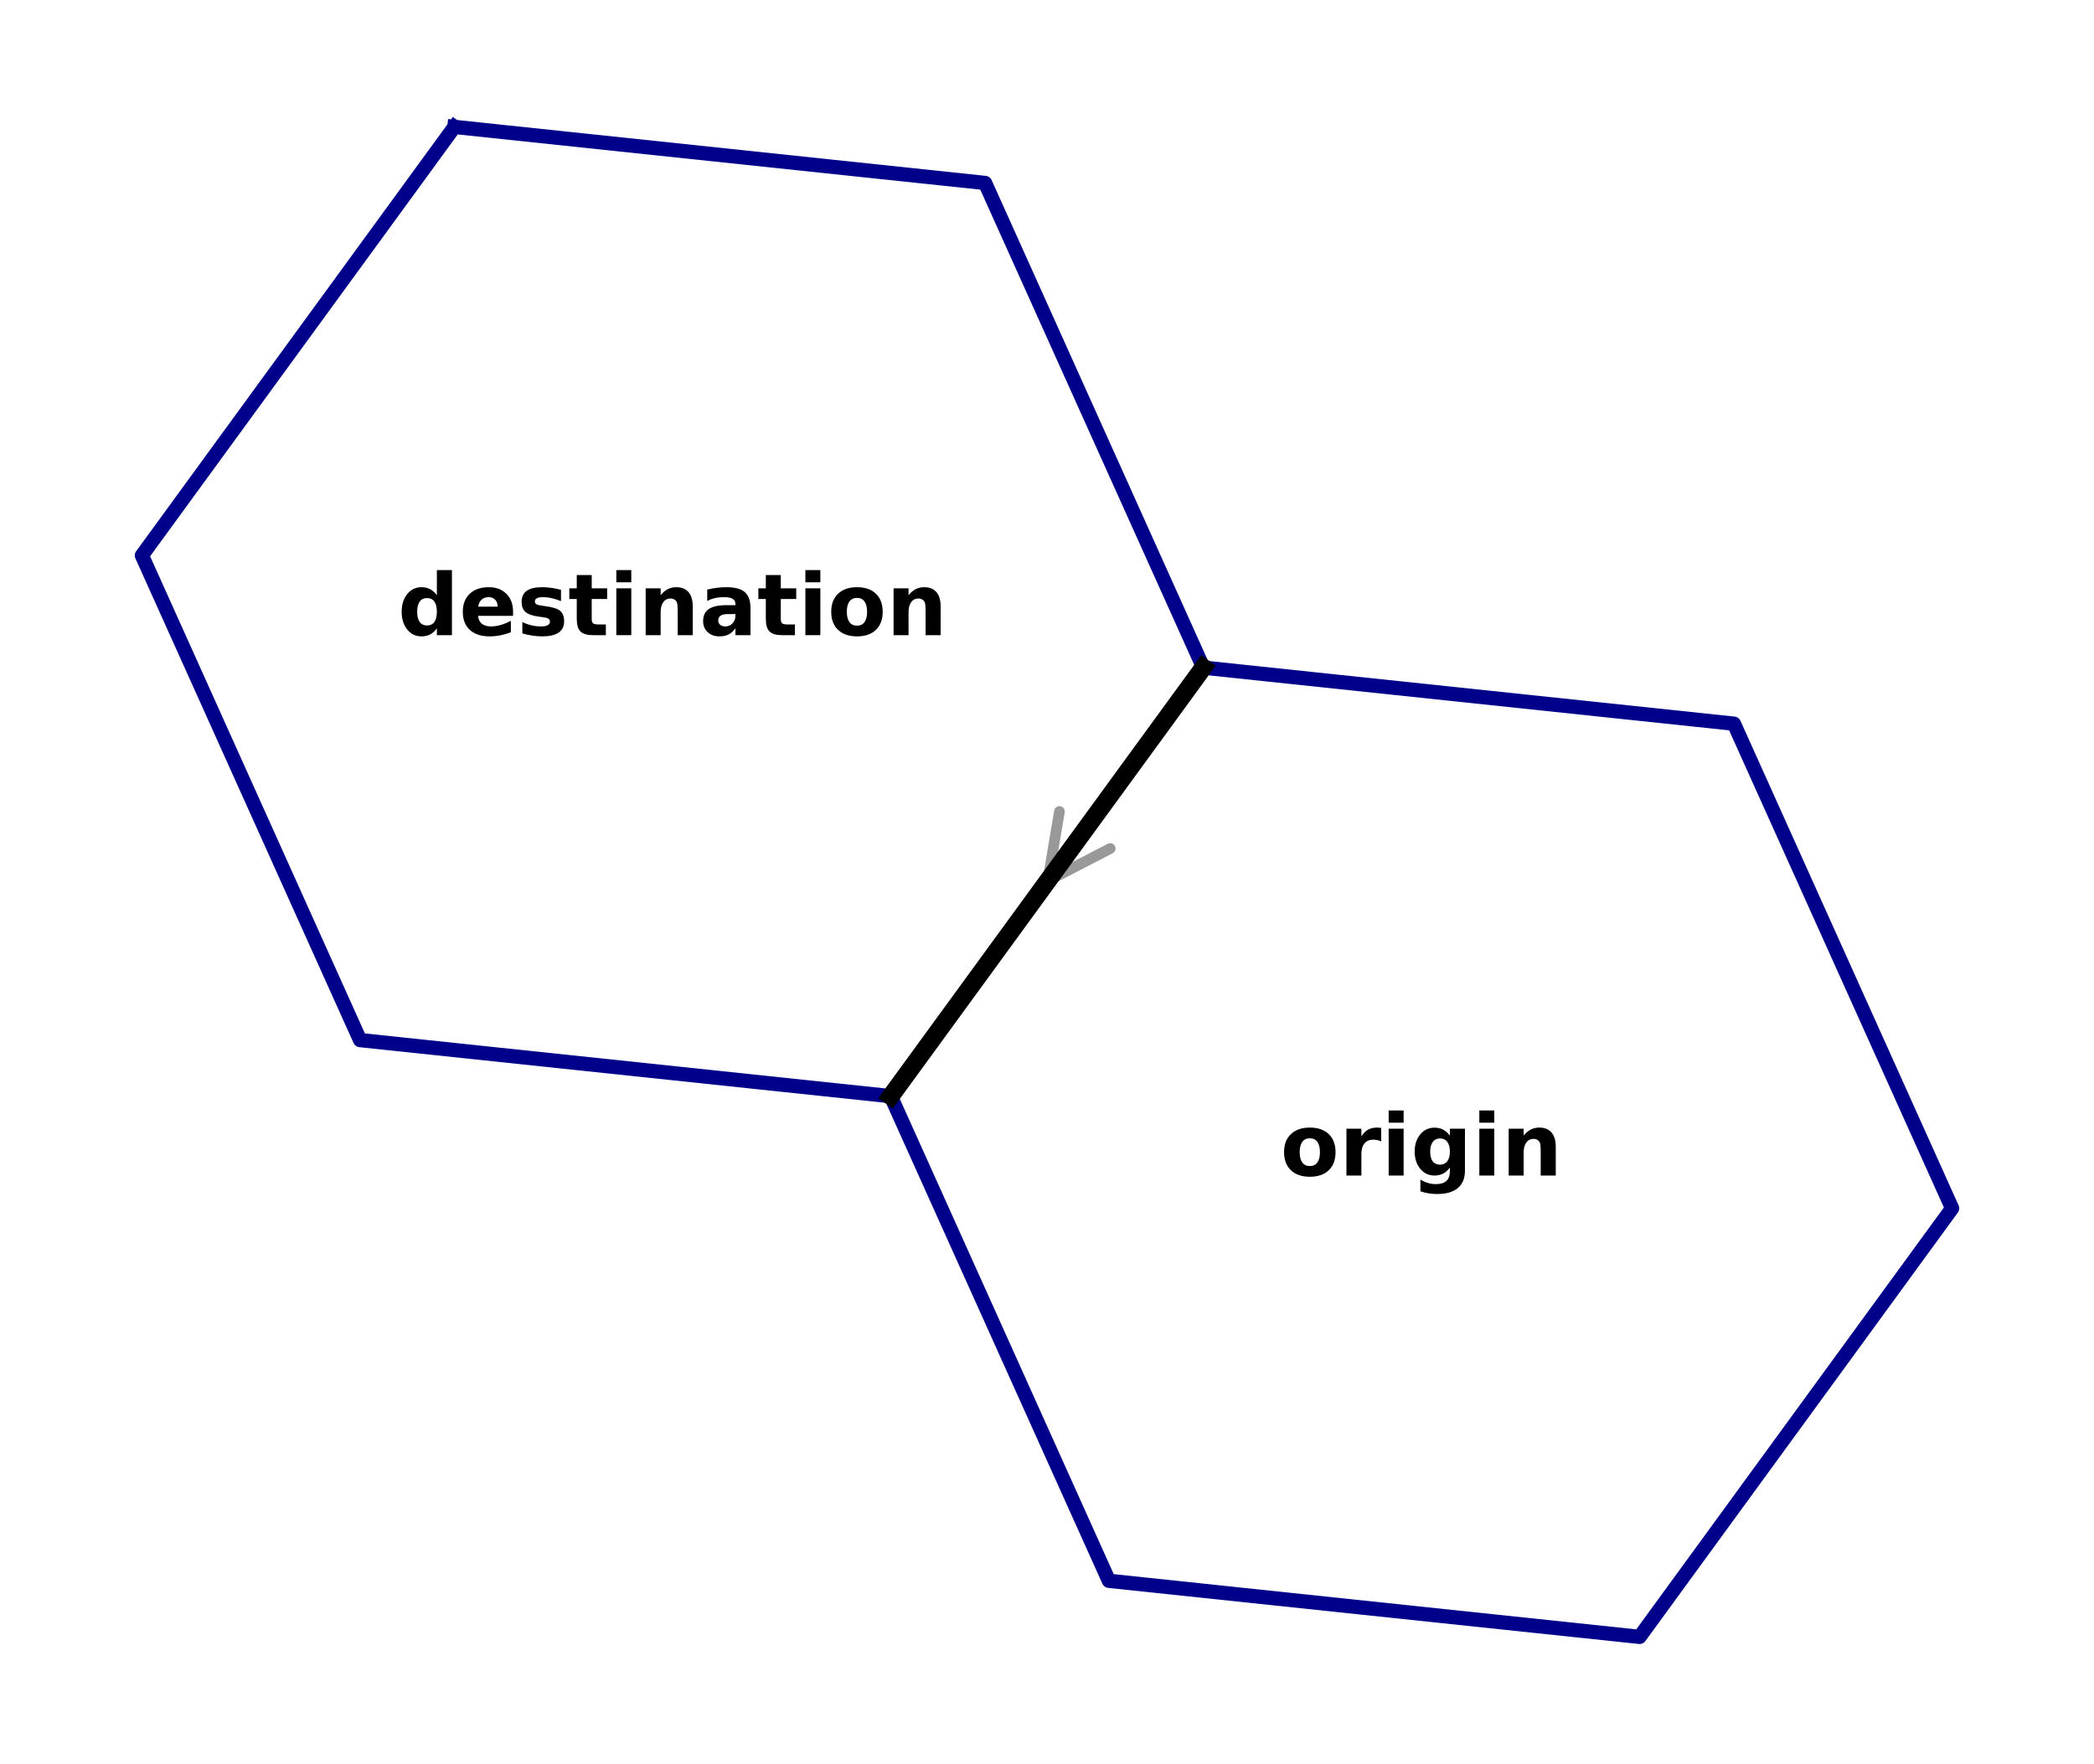
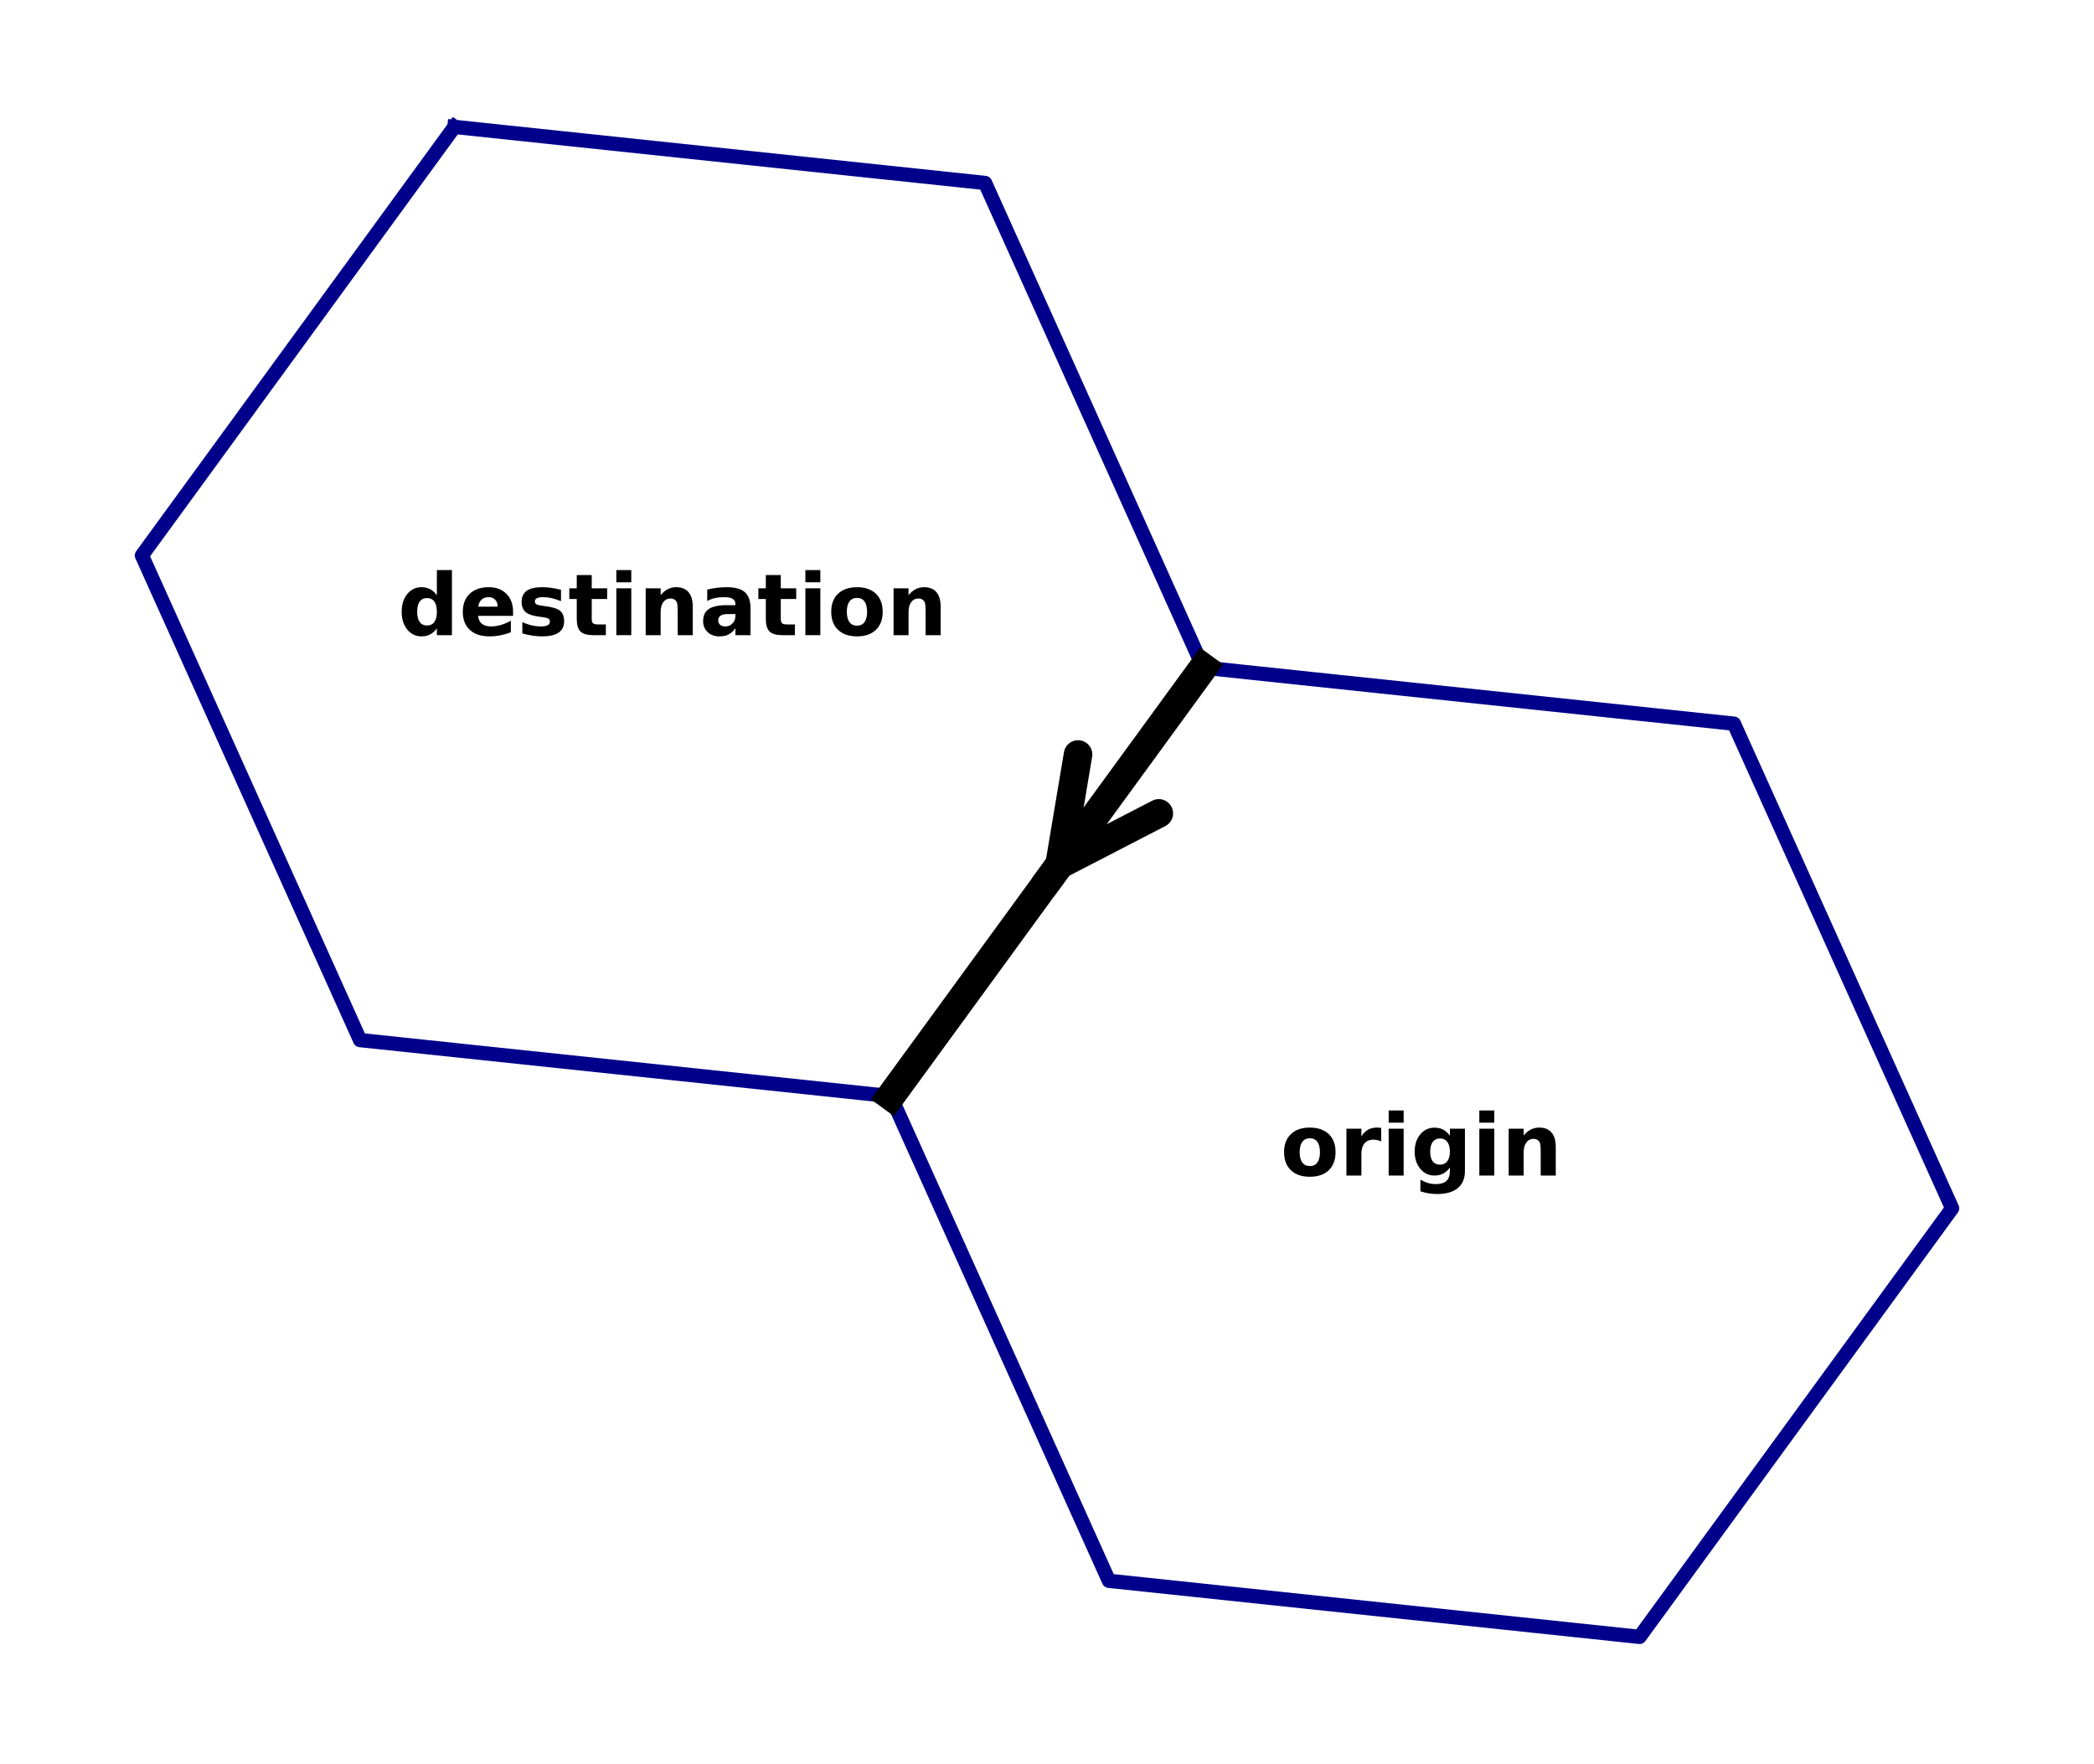
<svg xmlns="http://www.w3.org/2000/svg" xmlns:xlink="http://www.w3.org/1999/xlink" width="293.4pt" height="247.127pt" viewBox="0 0 293.4 247.127" version="1.1">
  <defs>
    <style type="text/css">*{stroke-linejoin: round; stroke-linecap: butt}</style>
  </defs>
  <g id="figure_1">
    <g id="patch_1">
      <path d="M 0 247.127  L 293.4 247.127  L 293.4 0  L 0 0  z " style="fill: #ffffff" />
    </g>
    <g id="axes_1">
      <g id="line2d_1">
        <path d="M 63.67 17.779  L 19.882 77.825  L 50.45 145.73  L 124.806 153.588  L 168.594 93.54  L 138.026 25.636  L 63.67 17.779  " clip-path="url(#p8d69742e30)" style="fill: none; stroke: #00008b; stroke-width: 2; stroke-linecap: square" />
      </g>
      <g id="line2d_2">
        <path d="M 168.594 93.54  L 124.806 153.588  L 155.374 221.492  L 229.731 229.349  L 273.518 169.302  L 242.95 101.398  L 168.594 93.54  " clip-path="url(#p8d69742e30)" style="fill: none; stroke: #00008b; stroke-width: 2; stroke-linecap: square" />
      </g>
      <g id="line2d_3">
-         <path d="M 168.594 93.54  L 124.806 153.588  " clip-path="url(#p8d69742e30)" style="fill: none; stroke: #000000; stroke-width: 2.5; stroke-linecap: square" />
+         <path d="M 168.594 93.54  L 124.806 153.588  " clip-path="url(#p8d69742e30)" style="fill: none; stroke: #000000; stroke-width: 4; stroke-linecap: square" />
      </g>
      <g id="patch_2">
-         <path d="M 146.7 123.564  Q 146.262 124.164 146.812 123.41  " style="fill: none; opacity: 0.4; stroke: #000000; stroke-width: 1.5; stroke-linecap: round" />
-         <path d="M 155.553 118.892  L 146.812 123.41  L 148.442 113.707  " style="fill: none; opacity: 0.4; stroke: #000000; stroke-width: 1.5; stroke-linecap: round" />
+         <path d="M 146.397 123.979  Q 146.111 124.372 148.459 121.152  " style="fill: none; stroke: #000000; stroke-width: 4; stroke-linecap: round" />
+         <path d="M 162.364 113.964  L 148.459 121.152  L 151.052 105.715  " style="fill: none; stroke: #000000; stroke-width: 4; stroke-linecap: round" />
      </g>
      <g id="text_1">
        <g id="patch_3">
          <path d="M 177.362 169.338  L 220.963 169.338  L 220.963 153.551  L 177.362 153.551  z " style="fill: #ffffff; opacity: 0.8" />
        </g>
        <g transform="translate(179.4016 164.7091) scale(0.12 -0.12)">
          <defs>
            <path id="DejaVuSans-Bold-6f" d="M 2203 2784  Q 1831 2784 1636 2517  Q 1441 2250 1441 1747  Q 1441 1244 1636 976  Q 1831 709 2203 709  Q 2569 709 2762 976  Q 2956 1244 2956 1747  Q 2956 2250 2762 2517  Q 2569 2784 2203 2784  z M 2203 3584  Q 3106 3584 3614 3096  Q 4122 2609 4122 1747  Q 4122 884 3614 396  Q 3106 -91 2203 -91  Q 1297 -91 786 396  Q 275 884 275 1747  Q 275 2609 786 3096  Q 1297 3584 2203 3584  z " transform="scale(0.015625)" />
            <path id="DejaVuSans-Bold-72" d="M 3138 2547  Q 2991 2616 2845 2648  Q 2700 2681 2553 2681  Q 2122 2681 1889 2404  Q 1656 2128 1656 1613  L 1656 0  L 538 0  L 538 3500  L 1656 3500  L 1656 2925  Q 1872 3269 2151 3426  Q 2431 3584 2822 3584  Q 2878 3584 2943 3579  Q 3009 3575 3134 3559  L 3138 2547  z " transform="scale(0.015625)" />
            <path id="DejaVuSans-Bold-69" d="M 538 3500  L 1656 3500  L 1656 0  L 538 0  L 538 3500  z M 538 4863  L 1656 4863  L 1656 3950  L 538 3950  L 538 4863  z " transform="scale(0.015625)" />
            <path id="DejaVuSans-Bold-67" d="M 2919 594  Q 2688 288 2409 144  Q 2131 0 1766 0  Q 1125 0 706 504  Q 288 1009 288 1791  Q 288 2575 706 3076  Q 1125 3578 1766 3578  Q 2131 3578 2409 3434  Q 2688 3291 2919 2981  L 2919 3500  L 4044 3500  L 4044 353  Q 4044 -491 3511 -936  Q 2978 -1381 1966 -1381  Q 1638 -1381 1331 -1331  Q 1025 -1281 716 -1178  L 716 -306  Q 1009 -475 1290 -558  Q 1572 -641 1856 -641  Q 2406 -641 2662 -400  Q 2919 -159 2919 353  L 2919 594  z M 2181 2772  Q 1834 2772 1640 2515  Q 1447 2259 1447 1791  Q 1447 1309 1634 1061  Q 1822 813 2181 813  Q 2531 813 2725 1069  Q 2919 1325 2919 1791  Q 2919 2259 2725 2515  Q 2531 2772 2181 2772  z " transform="scale(0.015625)" />
            <path id="DejaVuSans-Bold-6e" d="M 4056 2131  L 4056 0  L 2931 0  L 2931 347  L 2931 1631  Q 2931 2084 2911 2256  Q 2891 2428 2841 2509  Q 2775 2619 2662 2680  Q 2550 2741 2406 2741  Q 2056 2741 1856 2470  Q 1656 2200 1656 1722  L 1656 0  L 538 0  L 538 3500  L 1656 3500  L 1656 2988  Q 1909 3294 2193 3439  Q 2478 3584 2822 3584  Q 3428 3584 3742 3212  Q 4056 2841 4056 2131  z " transform="scale(0.015625)" />
          </defs>
          <use xlink:href="#DejaVuSans-Bold-6f" />
          <use xlink:href="#DejaVuSans-Bold-72" transform="translate(68.70117 0)" />
          <use xlink:href="#DejaVuSans-Bold-69" transform="translate(118.0176 0)" />
          <use xlink:href="#DejaVuSans-Bold-67" transform="translate(152.2949 0)" />
          <use xlink:href="#DejaVuSans-Bold-69" transform="translate(223.877 0)" />
          <use xlink:href="#DejaVuSans-Bold-6e" transform="translate(258.1543 0)" />
        </g>
      </g>
      <g id="text_2">
        <g id="patch_4">
          <path d="M 53.7 93.53  L 134.776 93.53  L 134.776 77.836  L 53.7 77.836  z " style="fill: #ffffff; opacity: 0.8" />
        </g>
        <g transform="translate(55.7396 88.99428) scale(0.12 -0.12)">
          <defs>
            <path id="DejaVuSans-Bold-64" d="M 2919 2988  L 2919 4863  L 4044 4863  L 4044 0  L 2919 0  L 2919 506  Q 2688 197 2409 53  Q 2131 -91 1766 -91  Q 1119 -91 703 423  Q 288 938 288 1747  Q 288 2556 703 3070  Q 1119 3584 1766 3584  Q 2128 3584 2408 3439  Q 2688 3294 2919 2988  z M 2181 722  Q 2541 722 2730 984  Q 2919 1247 2919 1747  Q 2919 2247 2730 2509  Q 2541 2772 2181 2772  Q 1825 2772 1636 2509  Q 1447 2247 1447 1747  Q 1447 1247 1636 984  Q 1825 722 2181 722  z " transform="scale(0.015625)" />
            <path id="DejaVuSans-Bold-65" d="M 4031 1759  L 4031 1441  L 1416 1441  Q 1456 1047 1700 850  Q 1944 653 2381 653  Q 2734 653 3104 758  Q 3475 863 3866 1075  L 3866 213  Q 3469 63 3072 -14  Q 2675 -91 2278 -91  Q 1328 -91 801 392  Q 275 875 275 1747  Q 275 2603 792 3093  Q 1309 3584 2216 3584  Q 3041 3584 3536 3087  Q 4031 2591 4031 1759  z M 2881 2131  Q 2881 2450 2695 2645  Q 2509 2841 2209 2841  Q 1884 2841 1681 2658  Q 1478 2475 1428 2131  L 2881 2131  z " transform="scale(0.015625)" />
            <path id="DejaVuSans-Bold-73" d="M 3272 3391  L 3272 2541  Q 2913 2691 2578 2766  Q 2244 2841 1947 2841  Q 1628 2841 1473 2761  Q 1319 2681 1319 2516  Q 1319 2381 1436 2309  Q 1553 2238 1856 2203  L 2053 2175  Q 2913 2066 3209 1816  Q 3506 1566 3506 1031  Q 3506 472 3093 190  Q 2681 -91 1863 -91  Q 1516 -91 1145 -36  Q 775 19 384 128  L 384 978  Q 719 816 1070 734  Q 1422 653 1784 653  Q 2113 653 2278 743  Q 2444 834 2444 1013  Q 2444 1163 2330 1236  Q 2216 1309 1875 1350  L 1678 1375  Q 931 1469 631 1722  Q 331 1975 331 2491  Q 331 3047 712 3315  Q 1094 3584 1881 3584  Q 2191 3584 2531 3537  Q 2872 3491 3272 3391  z " transform="scale(0.015625)" />
            <path id="DejaVuSans-Bold-74" d="M 1759 4494  L 1759 3500  L 2913 3500  L 2913 2700  L 1759 2700  L 1759 1216  Q 1759 972 1856 886  Q 1953 800 2241 800  L 2816 800  L 2816 0  L 1856 0  Q 1194 0 917 276  Q 641 553 641 1216  L 641 2700  L 84 2700  L 84 3500  L 641 3500  L 641 4494  L 1759 4494  z " transform="scale(0.015625)" />
            <path id="DejaVuSans-Bold-61" d="M 2106 1575  Q 1756 1575 1579 1456  Q 1403 1338 1403 1106  Q 1403 894 1545 773  Q 1688 653 1941 653  Q 2256 653 2472 879  Q 2688 1106 2688 1447  L 2688 1575  L 2106 1575  z M 3816 1997  L 3816 0  L 2688 0  L 2688 519  Q 2463 200 2181 54  Q 1900 -91 1497 -91  Q 953 -91 614 226  Q 275 544 275 1050  Q 275 1666 698 1953  Q 1122 2241 2028 2241  L 2688 2241  L 2688 2328  Q 2688 2594 2478 2717  Q 2269 2841 1825 2841  Q 1466 2841 1156 2769  Q 847 2697 581 2553  L 581 3406  Q 941 3494 1303 3539  Q 1666 3584 2028 3584  Q 2975 3584 3395 3211  Q 3816 2838 3816 1997  z " transform="scale(0.015625)" />
          </defs>
          <use xlink:href="#DejaVuSans-Bold-64" />
          <use xlink:href="#DejaVuSans-Bold-65" transform="translate(71.58203 0)" />
          <use xlink:href="#DejaVuSans-Bold-73" transform="translate(139.4043 0)" />
          <use xlink:href="#DejaVuSans-Bold-74" transform="translate(198.9258 0)" />
          <use xlink:href="#DejaVuSans-Bold-69" transform="translate(246.7285 0)" />
          <use xlink:href="#DejaVuSans-Bold-6e" transform="translate(281.0059 0)" />
          <use xlink:href="#DejaVuSans-Bold-61" transform="translate(352.1973 0)" />
          <use xlink:href="#DejaVuSans-Bold-74" transform="translate(419.6777 0)" />
          <use xlink:href="#DejaVuSans-Bold-69" transform="translate(467.4805 0)" />
          <use xlink:href="#DejaVuSans-Bold-6f" transform="translate(501.7578 0)" />
          <use xlink:href="#DejaVuSans-Bold-6e" transform="translate(570.459 0)" />
        </g>
      </g>
    </g>
  </g>
  <defs>
    <clipPath id="p8d69742e30">
      <rect x="7.2" y="7.2" width="279" height="232.727" />
    </clipPath>
  </defs>
</svg>
